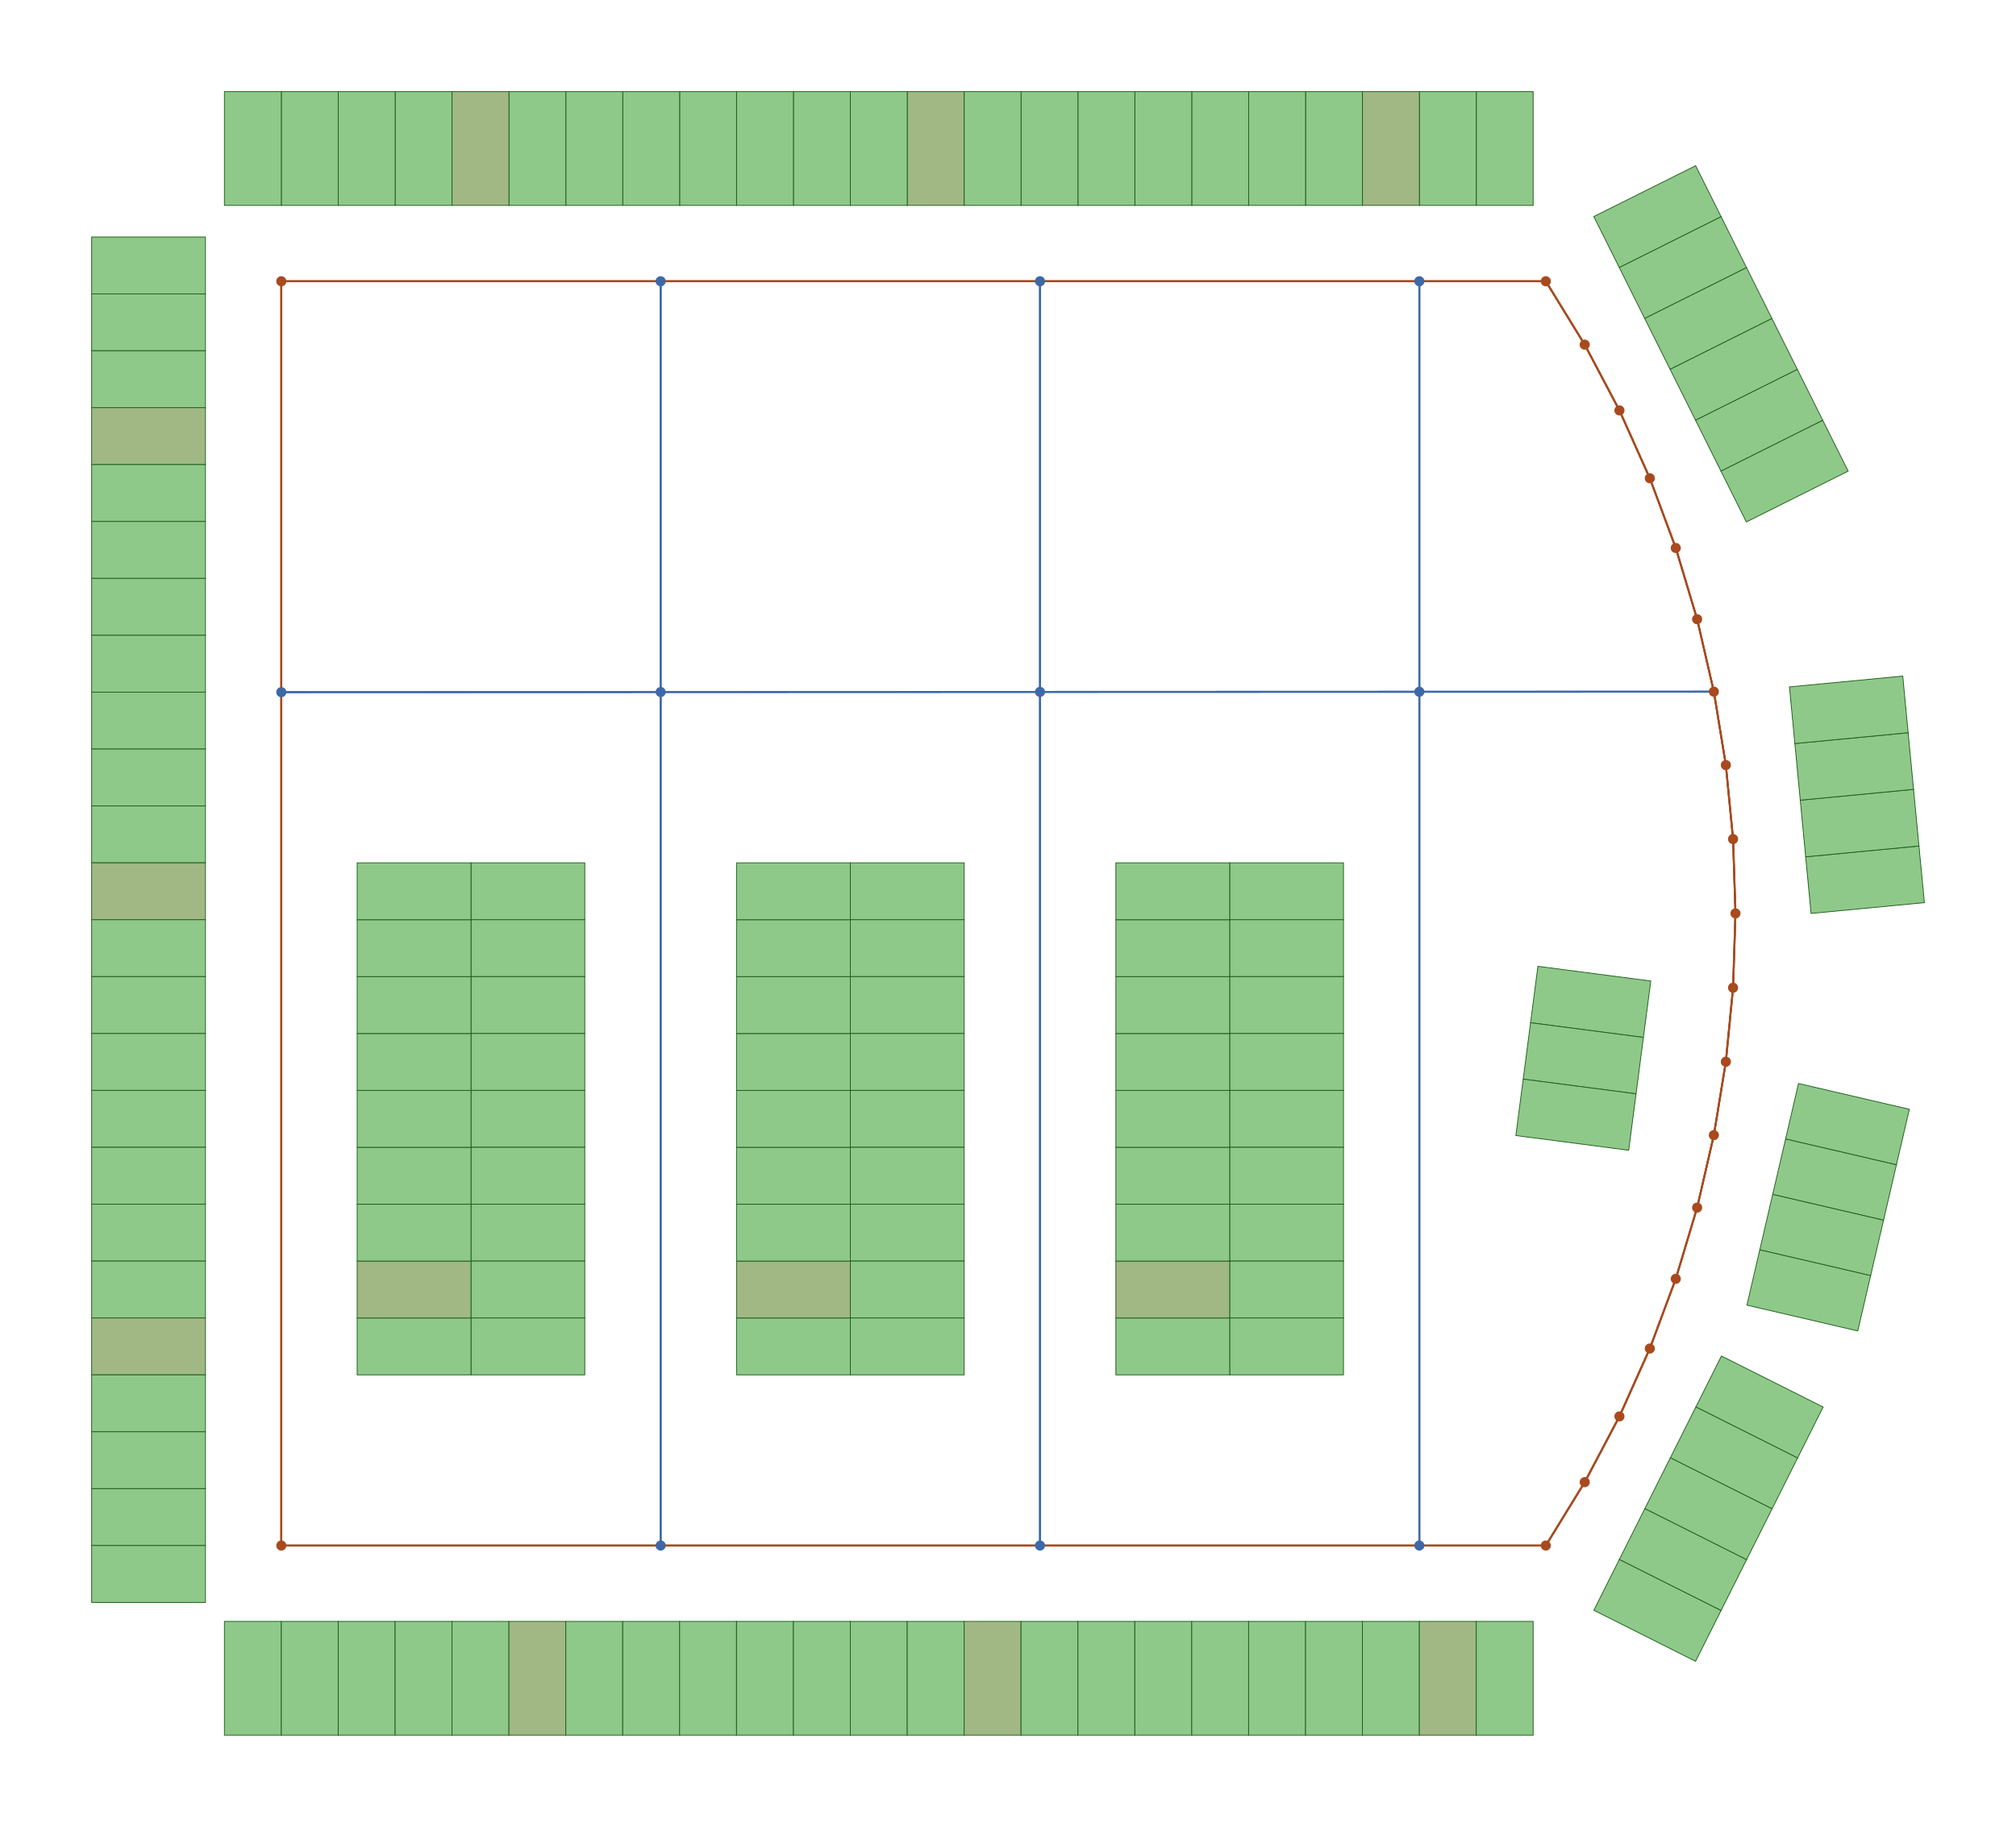
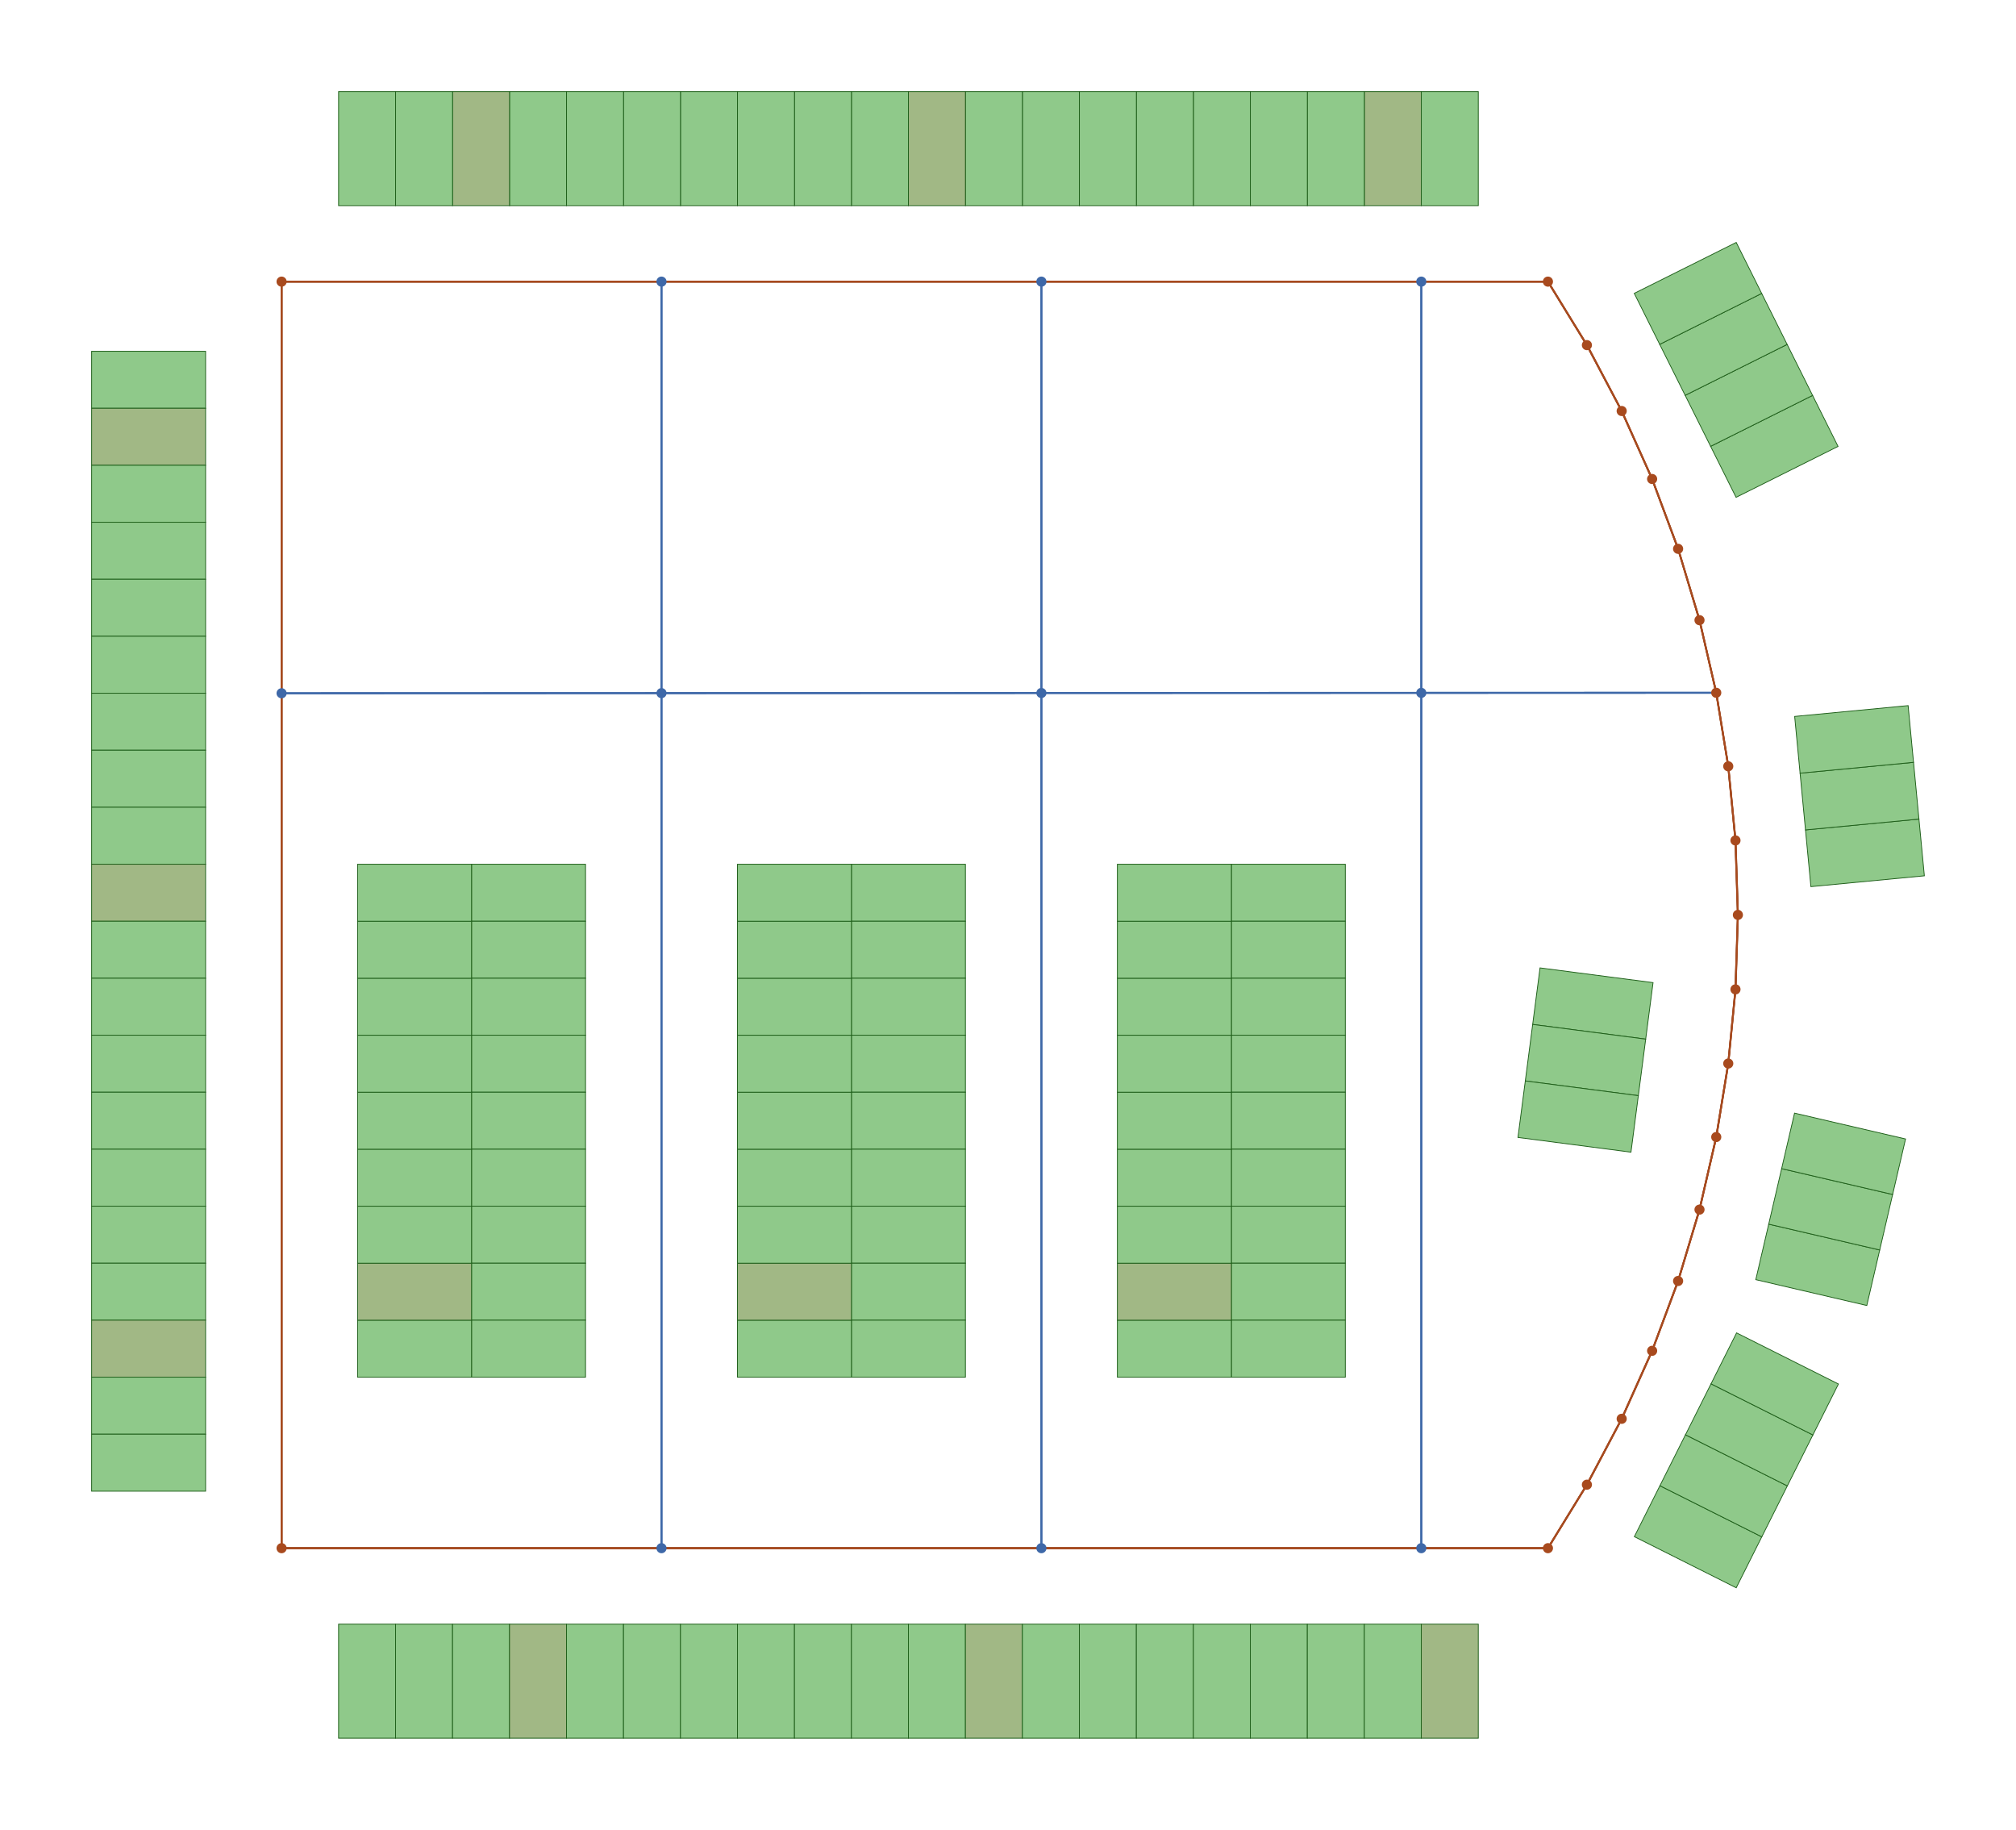
- <svg xmlns="http://www.w3.org/2000/svg" width="637.727" height="577.975" viewBox="-44.494 -44.494 318.863 288.988" preserveAspectRatio="xMidYMid meet">
+ <svg xmlns="http://www.w3.org/2000/svg" width="636.789" height="577.890" viewBox="-44.472 -44.472 318.394 288.945" preserveAspectRatio="xMidYMid meet">
  <style>polygon,line{vector-effect:non-scaling-stroke}</style>
  <g transform="translate(0,200) scale(1,-1)">
    <g id="boundary" fill="none" stroke="#222" stroke-width="0.5">
      <polygon points="0,0 200,0 206.154,10.026 211.647,20.429 216.454,31.166 220.557,42.192 223.937,53.460 226.581,64.923 228.478,76.533 229.619,88.242 230,100 229.619,111.758 228.478,123.467 226.581,135.077 223.937,146.540 220.557,157.808 216.454,168.834 211.647,179.571 206.154,189.974 200,200 0,200" />
    </g>
    <g id="stalls" stroke="#1f5f1a" stroke-width="0.25">
-       <polygon points="-30,207 -30,198 -12,198 -12,207" fill="#8fc98a" />
-       <polygon points="-30,198 -30,189 -12,189 -12,198" fill="#8fc98a" />
+       <polygon points="9,-30 18,-30 18,-12 9,-12" fill="#8fc98a" />
+       <polygon points="18,-30 27,-30 27,-12 18,-12" fill="#8fc98a" />
+       <polygon points="27,-30 36,-30 36,-12 27,-12" fill="#8fc98a" />
+       <polygon points="36,-30 45,-30 45,-12 36,-12" fill="#a1b885" />
+       <polygon points="45,-30 54,-30 54,-12 45,-12" fill="#8fc98a" />
+       <polygon points="54,-30 63,-30 63,-12 54,-12" fill="#8fc98a" />
+       <polygon points="63,-30 72,-30 72,-12 63,-12" fill="#8fc98a" />
+       <polygon points="72,-30 81,-30 81,-12 72,-12" fill="#8fc98a" />
+       <polygon points="81,-30 90,-30 90,-12 81,-12" fill="#8fc98a" />
+       <polygon points="90,-30 99,-30 99,-12 90,-12" fill="#8fc98a" />
+       <polygon points="99,-30 108,-30 108,-12 99,-12" fill="#8fc98a" />
+       <polygon points="108,-30 117,-30 117,-12 108,-12" fill="#a1b885" />
+       <polygon points="117,-30 126,-30 126,-12 117,-12" fill="#8fc98a" />
+       <polygon points="126,-30 135,-30 135,-12 126,-12" fill="#8fc98a" />
+       <polygon points="135,-30 144,-30 144,-12 135,-12" fill="#8fc98a" />
+       <polygon points="144,-30 153,-30 153,-12 144,-12" fill="#8fc98a" />
+       <polygon points="153,-30 162,-30 162,-12 153,-12" fill="#8fc98a" />
+       <polygon points="162,-30 171,-30 171,-12 162,-12" fill="#8fc98a" />
+       <polygon points="171,-30 180,-30 180,-12 171,-12" fill="#8fc98a" />
+       <polygon points="180,-30 189,-30 189,-12 180,-12" fill="#a1b885" />
+       <polygon points="189,230 180,230 180,212 189,212" fill="#8fc98a" />
+       <polygon points="180,230 171,230 171,212 180,212" fill="#a1b885" />
+       <polygon points="171,230 162,230 162,212 171,212" fill="#8fc98a" />
+       <polygon points="162,230 153,230 153,212 162,212" fill="#8fc98a" />
+       <polygon points="153,230 144,230 144,212 153,212" fill="#8fc98a" />
+       <polygon points="144,230 135,230 135,212 144,212" fill="#8fc98a" />
+       <polygon points="135,230 126,230 126,212 135,212" fill="#8fc98a" />
+       <polygon points="126,230 117,230 117,212 126,212" fill="#8fc98a" />
+       <polygon points="117,230 108,230 108,212 117,212" fill="#8fc98a" />
+       <polygon points="108,230 99,230 99,212 108,212" fill="#a1b885" />
+       <polygon points="99,230 90,230 90,212 99,212" fill="#8fc98a" />
+       <polygon points="90,230 81,230 81,212 90,212" fill="#8fc98a" />
+       <polygon points="81,230 72,230 72,212 81,212" fill="#8fc98a" />
+       <polygon points="72,230 63,230 63,212 72,212" fill="#8fc98a" />
+       <polygon points="63,230 54,230 54,212 63,212" fill="#8fc98a" />
+       <polygon points="54,230 45,230 45,212 54,212" fill="#8fc98a" />
+       <polygon points="45,230 36,230 36,212 45,212" fill="#8fc98a" />
+       <polygon points="36,230 27,230 27,212 36,212" fill="#a1b885" />
+       <polygon points="27,230 18,230 18,212 27,212" fill="#8fc98a" />
+       <polygon points="18,230 9,230 9,212 18,212" fill="#8fc98a" />
      <polygon points="-30,189 -30,180 -12,180 -12,189" fill="#8fc98a" />
      <polygon points="-30,180 -30,171 -12,171 -12,180" fill="#a1b885" />
      <polygon points="-30,171 -30,162 -12,162 -12,171" fill="#8fc98a" />
      <polygon points="-30,162 -30,153 -12,153 -12,162" fill="#8fc98a" />
      <polygon points="-30,153 -30,144 -12,144 -12,153" fill="#8fc98a" />
      <polygon points="-30,144 -30,135 -12,135 -12,144" fill="#8fc98a" />
      <polygon points="-30,135 -30,126 -12,126 -12,135" fill="#8fc98a" />
      <polygon points="-30,126 -30,117 -12,117 -12,126" fill="#8fc98a" />
      <polygon points="-30,117 -30,108 -12,108 -12,117" fill="#8fc98a" />
      <polygon points="-30,108 -30,99 -12,99 -12,108" fill="#a1b885" />
      <polygon points="-30,99 -30,90 -12,90 -12,99" fill="#8fc98a" />
      <polygon points="-30,90 -30,81 -12,81 -12,90" fill="#8fc98a" />
      <polygon points="-30,81 -30,72 -12,72 -12,81" fill="#8fc98a" />
      <polygon points="-30,72 -30,63 -12,63 -12,72" fill="#8fc98a" />
      <polygon points="-30,63 -30,54 -12,54 -12,63" fill="#8fc98a" />
      <polygon points="-30,54 -30,45 -12,45 -12,54" fill="#8fc98a" />
      <polygon points="-30,45 -30,36 -12,36 -12,45" fill="#8fc98a" />
      <polygon points="-30,36 -30,27 -12,27 -12,36" fill="#a1b885" />
      <polygon points="-30,27 -30,18 -12,18 -12,27" fill="#8fc98a" />
      <polygon points="-30,18 -30,9 -12,9 -12,18" fill="#8fc98a" />
-       <polygon points="-30,9 -30,0 -12,0 -12,9" fill="#8fc98a" />
-       <polygon points="-30,0 -30,-9 -12,-9 -12,0" fill="#8fc98a" />
-       <polygon points="-9,-30 0,-30 0,-12 -9,-12" fill="#8fc98a" />
-       <polygon points="0,-30 9,-30 9,-12 0,-12" fill="#8fc98a" />
-       <polygon points="9,-30 18,-30 18,-12 9,-12" fill="#8fc98a" />
-       <polygon points="18,-30 27,-30 27,-12 18,-12" fill="#8fc98a" />
-       <polygon points="27,-30 36,-30 36,-12 27,-12" fill="#8fc98a" />
-       <polygon points="36,-30 45,-30 45,-12 36,-12" fill="#a1b885" />
-       <polygon points="45,-30 54,-30 54,-12 45,-12" fill="#8fc98a" />
-       <polygon points="54,-30 63,-30 63,-12 54,-12" fill="#8fc98a" />
-       <polygon points="63,-30 72,-30 72,-12 63,-12" fill="#8fc98a" />
-       <polygon points="72,-30 81,-30 81,-12 72,-12" fill="#8fc98a" />
-       <polygon points="81,-30 90,-30 90,-12 81,-12" fill="#8fc98a" />
-       <polygon points="90,-30 99,-30 99,-12 90,-12" fill="#8fc98a" />
-       <polygon points="99,-30 108,-30 108,-12 99,-12" fill="#8fc98a" />
-       <polygon points="108,-30 117,-30 117,-12 108,-12" fill="#a1b885" />
-       <polygon points="117,-30 126,-30 126,-12 117,-12" fill="#8fc98a" />
-       <polygon points="126,-30 135,-30 135,-12 126,-12" fill="#8fc98a" />
-       <polygon points="135,-30 144,-30 144,-12 135,-12" fill="#8fc98a" />
-       <polygon points="144,-30 153,-30 153,-12 144,-12" fill="#8fc98a" />
-       <polygon points="153,-30 162,-30 162,-12 153,-12" fill="#8fc98a" />
-       <polygon points="162,-30 171,-30 171,-12 162,-12" fill="#8fc98a" />
-       <polygon points="171,-30 180,-30 180,-12 171,-12" fill="#8fc98a" />
-       <polygon points="180,-30 189,-30 189,-12 180,-12" fill="#a1b885" />
-       <polygon points="189,-30 198,-30 198,-12 189,-12" fill="#8fc98a" />
-       <polygon points="198,230 189,230 189,212 198,212" fill="#8fc98a" />
-       <polygon points="189,230 180,230 180,212 189,212" fill="#8fc98a" />
-       <polygon points="180,230 171,230 171,212 180,212" fill="#a1b885" />
-       <polygon points="171,230 162,230 162,212 171,212" fill="#8fc98a" />
-       <polygon points="162,230 153,230 153,212 162,212" fill="#8fc98a" />
-       <polygon points="153,230 144,230 144,212 153,212" fill="#8fc98a" />
-       <polygon points="144,230 135,230 135,212 144,212" fill="#8fc98a" />
-       <polygon points="135,230 126,230 126,212 135,212" fill="#8fc98a" />
-       <polygon points="126,230 117,230 117,212 126,212" fill="#8fc98a" />
-       <polygon points="117,230 108,230 108,212 117,212" fill="#8fc98a" />
-       <polygon points="108,230 99,230 99,212 108,212" fill="#a1b885" />
-       <polygon points="99,230 90,230 90,212 99,212" fill="#8fc98a" />
-       <polygon points="90,230 81,230 81,212 90,212" fill="#8fc98a" />
-       <polygon points="81,230 72,230 72,212 81,212" fill="#8fc98a" />
-       <polygon points="72,230 63,230 63,212 72,212" fill="#8fc98a" />
-       <polygon points="63,230 54,230 54,212 63,212" fill="#8fc98a" />
-       <polygon points="54,230 45,230 45,212 54,212" fill="#8fc98a" />
-       <polygon points="45,230 36,230 36,212 45,212" fill="#8fc98a" />
-       <polygon points="36,230 27,230 27,212 36,212" fill="#a1b885" />
-       <polygon points="27,230 18,230 18,212 27,212" fill="#8fc98a" />
-       <polygon points="18,230 9,230 9,212 18,212" fill="#8fc98a" />
-       <polygon points="9,230 0,230 0,212 9,212" fill="#8fc98a" />
-       <polygon points="0,230 -9,230 -9,212 0,212" fill="#8fc98a" />
      <polygon points="150,108 150,99 168,99 168,108" fill="#8fc98a" />
      <polygon points="150,99 150,90 168,90 168,99" fill="#8fc98a" />
      <polygon points="150,90 150,81 168,81 168,90" fill="#8fc98a" />
      <polygon points="150,81 150,72 168,72 168,81" fill="#8fc98a" />
      <polygon points="150,72 150,63 168,63 168,72" fill="#8fc98a" />
      <polygon points="150,63 150,54 168,54 168,63" fill="#8fc98a" />
      <polygon points="150,54 150,45 168,45 168,54" fill="#8fc98a" />
      <polygon points="150,45 150,36 168,36 168,45" fill="#8fc98a" />
      <polygon points="150,36 150,27 168,27 168,36" fill="#8fc98a" />
      <polygon points="150,27 150,36 132,36 132,27" fill="#8fc98a" />
      <polygon points="150,36 150,45 132,45 132,36" fill="#a1b885" />
      <polygon points="150,45 150,54 132,54 132,45" fill="#8fc98a" />
      <polygon points="150,54 150,63 132,63 132,54" fill="#8fc98a" />
      <polygon points="150,63 150,72 132,72 132,63" fill="#8fc98a" />
      <polygon points="150,72 150,81 132,81 132,72" fill="#8fc98a" />
      <polygon points="150,81 150,90 132,90 132,81" fill="#8fc98a" />
      <polygon points="150,90 150,99 132,99 132,90" fill="#8fc98a" />
      <polygon points="150,99 150,108 132,108 132,99" fill="#8fc98a" />
      <polygon points="90,108 90,99 108,99 108,108" fill="#8fc98a" />
      <polygon points="90,99 90,90 108,90 108,99" fill="#8fc98a" />
      <polygon points="90,90 90,81 108,81 108,90" fill="#8fc98a" />
      <polygon points="90,81 90,72 108,72 108,81" fill="#8fc98a" />
      <polygon points="90,72 90,63 108,63 108,72" fill="#8fc98a" />
      <polygon points="90,63 90,54 108,54 108,63" fill="#8fc98a" />
      <polygon points="90,54 90,45 108,45 108,54" fill="#8fc98a" />
      <polygon points="90,45 90,36 108,36 108,45" fill="#8fc98a" />
      <polygon points="90,36 90,27 108,27 108,36" fill="#8fc98a" />
      <polygon points="90,27 90,36 72,36 72,27" fill="#8fc98a" />
      <polygon points="90,36 90,45 72,45 72,36" fill="#a1b885" />
      <polygon points="90,45 90,54 72,54 72,45" fill="#8fc98a" />
      <polygon points="90,54 90,63 72,63 72,54" fill="#8fc98a" />
      <polygon points="90,63 90,72 72,72 72,63" fill="#8fc98a" />
      <polygon points="90,72 90,81 72,81 72,72" fill="#8fc98a" />
      <polygon points="90,81 90,90 72,90 72,81" fill="#8fc98a" />
      <polygon points="90,90 90,99 72,99 72,90" fill="#8fc98a" />
      <polygon points="90,99 90,108 72,108 72,99" fill="#8fc98a" />
      <polygon points="30,108 30,99 48,99 48,108" fill="#8fc98a" />
      <polygon points="30,99 30,90 48,90 48,99" fill="#8fc98a" />
      <polygon points="30,90 30,81 48,81 48,90" fill="#8fc98a" />
      <polygon points="30,81 30,72 48,72 48,81" fill="#8fc98a" />
      <polygon points="30,72 30,63 48,63 48,72" fill="#8fc98a" />
      <polygon points="30,63 30,54 48,54 48,63" fill="#8fc98a" />
      <polygon points="30,54 30,45 48,45 48,54" fill="#8fc98a" />
      <polygon points="30,45 30,36 48,36 48,45" fill="#8fc98a" />
      <polygon points="30,36 30,27 48,27 48,36" fill="#8fc98a" />
      <polygon points="30,27 30,36 12,36 12,27" fill="#8fc98a" />
      <polygon points="30,36 30,45 12,45 12,36" fill="#a1b885" />
      <polygon points="30,45 30,54 12,54 12,45" fill="#8fc98a" />
      <polygon points="30,54 30,63 12,63 12,54" fill="#8fc98a" />
      <polygon points="30,63 30,72 12,72 12,63" fill="#8fc98a" />
      <polygon points="30,72 30,81 12,81 12,72" fill="#8fc98a" />
      <polygon points="30,81 30,90 12,90 12,81" fill="#8fc98a" />
      <polygon points="30,90 30,99 12,99 12,90" fill="#8fc98a" />
      <polygon points="30,99 30,108 12,108 12,99" fill="#8fc98a" />
-       <polygon points="247.822,169.965 243.801,178.017 227.697,169.976 231.718,161.924" fill="#8fc98a" />
-       <polygon points="243.801,178.017 239.781,186.069 223.677,178.028 227.697,169.976" fill="#8fc98a" />
-       <polygon points="239.781,186.069 235.760,194.121 219.656,186.080 223.677,178.028" fill="#8fc98a" />
-       <polygon points="235.760,194.121 231.740,202.173 215.636,194.132 219.656,186.080" fill="#8fc98a" />
-       <polygon points="231.740,202.173 227.720,210.225 211.615,202.184 215.636,194.132" fill="#8fc98a" />
-       <polygon points="227.720,210.225 223.699,218.277 207.595,210.236 211.615,202.184" fill="#8fc98a" />
-       <polygon points="223.687,-18.310 227.723,-10.266 211.634,-2.194 207.598,-10.238" fill="#8fc98a" />
-       <polygon points="227.723,-10.266 231.759,-2.221 215.670,5.851 211.634,-2.194" fill="#8fc98a" />
-       <polygon points="231.759,-2.221 235.795,5.823 219.706,13.895 215.670,5.851" fill="#8fc98a" />
-       <polygon points="235.795,5.823 239.831,13.867 223.742,21.939 219.706,13.895" fill="#8fc98a" />
-       <polygon points="239.831,13.867 243.867,21.912 227.778,29.983 223.742,21.939" fill="#8fc98a" />
+       <polygon points="245.817,173.980 241.796,182.032 225.692,173.991 229.713,165.939" fill="#8fc98a" />
+       <polygon points="241.796,182.032 237.776,190.084 221.672,182.043 225.692,173.991" fill="#8fc98a" />
+       <polygon points="237.776,190.084 233.756,198.136 217.651,190.095 221.672,182.043" fill="#8fc98a" />
+       <polygon points="233.756,198.136 229.735,206.188 213.631,198.148 217.651,190.095" fill="#8fc98a" />
+       <polygon points="229.736,-6.254 233.772,1.790 217.683,9.862 213.647,1.818" fill="#8fc98a" />
+       <polygon points="233.772,1.790 237.807,9.834 221.719,17.906 217.683,9.862" fill="#8fc98a" />
+       <polygon points="237.807,9.834 241.843,17.879 225.755,25.951 221.719,17.906" fill="#8fc98a" />
+       <polygon points="241.843,17.879 245.879,25.923 229.791,33.995 225.755,25.951" fill="#8fc98a" />
      <polygon points="198.752,91.632 197.589,82.707 215.438,80.382 216.601,89.306" fill="#8fc98a" />
      <polygon points="197.589,82.707 196.426,73.782 214.276,71.457 215.438,80.382" fill="#8fc98a" />
      <polygon points="196.426,73.782 195.264,64.858 213.113,62.533 214.276,71.457" fill="#8fc98a" />
-       <polygon points="259.876,101.704 259.021,110.664 241.102,108.954 241.957,99.994" fill="#8fc98a" />
-       <polygon points="259.021,110.664 258.166,119.623 240.247,117.913 241.102,108.954" fill="#8fc98a" />
-       <polygon points="258.166,119.623 257.311,128.582 239.392,126.872 240.247,117.913" fill="#8fc98a" />
-       <polygon points="257.311,128.582 256.456,137.542 238.537,135.832 239.392,126.872" fill="#8fc98a" />
-       <polygon points="249.340,33.949 251.381,42.715 233.849,46.795 231.809,38.030" fill="#8fc98a" />
-       <polygon points="251.381,42.715 253.421,51.480 235.890,55.561 233.849,46.795" fill="#8fc98a" />
-       <polygon points="253.421,51.480 255.461,60.246 237.930,64.327 235.890,55.561" fill="#8fc98a" />
-       <polygon points="255.461,60.246 257.502,69.012 239.970,73.092 237.930,64.327" fill="#8fc98a" />
+       <polygon points="259.449,106.172 258.594,115.131 240.676,113.421 241.531,104.462" fill="#8fc98a" />
+       <polygon points="258.594,115.131 257.739,124.091 239.821,122.381 240.676,113.421" fill="#8fc98a" />
+       <polygon points="257.739,124.091 256.884,133.050 238.966,131.340 239.821,122.381" fill="#8fc98a" />
+       <polygon points="250.358,38.320 252.398,47.086 234.867,51.166 232.826,42.401" fill="#8fc98a" />
+       <polygon points="252.398,47.086 254.438,55.851 236.907,59.932 234.867,51.166" fill="#8fc98a" />
+       <polygon points="254.438,55.851 256.479,64.617 238.947,68.698 236.907,59.932" fill="#8fc98a" />
    </g>
    <g id="graph">
      <line x1="0" y1="0" x2="60" y2="0" stroke="#a84a1e" stroke-width="0.6" />
      <line x1="60" y1="0" x2="0" y2="0" stroke="#a84a1e" stroke-width="0.6" />
      <line x1="60" y1="0" x2="120" y2="0" stroke="#a84a1e" stroke-width="0.6" />
      <line x1="120" y1="0" x2="60" y2="0" stroke="#a84a1e" stroke-width="0.6" />
      <line x1="120" y1="0" x2="180" y2="0" stroke="#a84a1e" stroke-width="0.6" />
      <line x1="180" y1="0" x2="120" y2="0" stroke="#a84a1e" stroke-width="0.6" />
      <line x1="180" y1="0" x2="200" y2="0" stroke="#a84a1e" stroke-width="0.6" />
      <line x1="200" y1="0" x2="180" y2="0" stroke="#a84a1e" stroke-width="0.6" />
      <line x1="200" y1="0" x2="206.154" y2="10.026" stroke="#a84a1e" stroke-width="0.6" />
      <line x1="206.154" y1="10.026" x2="200" y2="0" stroke="#a84a1e" stroke-width="0.6" />
      <line x1="206.154" y1="10.026" x2="211.647" y2="20.429" stroke="#a84a1e" stroke-width="0.6" />
      <line x1="211.647" y1="20.429" x2="206.154" y2="10.026" stroke="#a84a1e" stroke-width="0.6" />
      <line x1="211.647" y1="20.429" x2="216.454" y2="31.166" stroke="#a84a1e" stroke-width="0.6" />
      <line x1="216.454" y1="31.166" x2="211.647" y2="20.429" stroke="#a84a1e" stroke-width="0.6" />
      <line x1="216.454" y1="31.166" x2="220.557" y2="42.192" stroke="#a84a1e" stroke-width="0.6" />
      <line x1="220.557" y1="42.192" x2="216.454" y2="31.166" stroke="#a84a1e" stroke-width="0.6" />
      <line x1="220.557" y1="42.192" x2="223.937" y2="53.460" stroke="#a84a1e" stroke-width="0.6" />
      <line x1="223.937" y1="53.460" x2="220.557" y2="42.192" stroke="#a84a1e" stroke-width="0.6" />
      <line x1="223.937" y1="53.460" x2="226.581" y2="64.923" stroke="#a84a1e" stroke-width="0.6" />
      <line x1="226.581" y1="64.923" x2="223.937" y2="53.460" stroke="#a84a1e" stroke-width="0.6" />
      <line x1="226.581" y1="64.923" x2="228.478" y2="76.533" stroke="#a84a1e" stroke-width="0.6" />
      <line x1="228.478" y1="76.533" x2="226.581" y2="64.923" stroke="#a84a1e" stroke-width="0.6" />
      <line x1="228.478" y1="76.533" x2="229.619" y2="88.242" stroke="#a84a1e" stroke-width="0.6" />
      <line x1="229.619" y1="88.242" x2="228.478" y2="76.533" stroke="#a84a1e" stroke-width="0.6" />
      <line x1="229.619" y1="88.242" x2="230" y2="100" stroke="#a84a1e" stroke-width="0.6" />
      <line x1="230" y1="100" x2="229.619" y2="88.242" stroke="#a84a1e" stroke-width="0.6" />
      <line x1="230" y1="100" x2="229.619" y2="111.758" stroke="#a84a1e" stroke-width="0.6" />
      <line x1="229.619" y1="111.758" x2="230" y2="100" stroke="#a84a1e" stroke-width="0.6" />
      <line x1="229.619" y1="111.758" x2="228.478" y2="123.467" stroke="#a84a1e" stroke-width="0.6" />
      <line x1="228.478" y1="123.467" x2="229.619" y2="111.758" stroke="#a84a1e" stroke-width="0.6" />
      <line x1="228.478" y1="123.467" x2="226.581" y2="135.077" stroke="#a84a1e" stroke-width="0.6" />
      <line x1="226.581" y1="135.077" x2="228.478" y2="123.467" stroke="#a84a1e" stroke-width="0.6" />
      <line x1="226.581" y1="135.077" x2="226.581" y2="135.077" stroke="#a84a1e" stroke-width="0.6" />
      <line x1="226.581" y1="135.077" x2="226.581" y2="135.077" stroke="#a84a1e" stroke-width="0.6" />
      <line x1="226.581" y1="135.077" x2="223.937" y2="146.540" stroke="#a84a1e" stroke-width="0.6" />
      <line x1="223.937" y1="146.540" x2="226.581" y2="135.077" stroke="#a84a1e" stroke-width="0.6" />
      <line x1="223.937" y1="146.540" x2="220.557" y2="157.808" stroke="#a84a1e" stroke-width="0.6" />
      <line x1="220.557" y1="157.808" x2="223.937" y2="146.540" stroke="#a84a1e" stroke-width="0.6" />
      <line x1="220.557" y1="157.808" x2="216.454" y2="168.834" stroke="#a84a1e" stroke-width="0.6" />
      <line x1="216.454" y1="168.834" x2="220.557" y2="157.808" stroke="#a84a1e" stroke-width="0.6" />
      <line x1="216.454" y1="168.834" x2="211.647" y2="179.571" stroke="#a84a1e" stroke-width="0.6" />
      <line x1="211.647" y1="179.571" x2="216.454" y2="168.834" stroke="#a84a1e" stroke-width="0.6" />
      <line x1="211.647" y1="179.571" x2="206.154" y2="189.974" stroke="#a84a1e" stroke-width="0.6" />
      <line x1="206.154" y1="189.974" x2="211.647" y2="179.571" stroke="#a84a1e" stroke-width="0.6" />
      <line x1="206.154" y1="189.974" x2="200" y2="200" stroke="#a84a1e" stroke-width="0.6" />
      <line x1="200" y1="200" x2="206.154" y2="189.974" stroke="#a84a1e" stroke-width="0.6" />
      <line x1="200" y1="200" x2="180" y2="200" stroke="#a84a1e" stroke-width="0.6" />
      <line x1="180" y1="200" x2="200" y2="200" stroke="#a84a1e" stroke-width="0.6" />
      <line x1="180" y1="200" x2="120" y2="200" stroke="#a84a1e" stroke-width="0.6" />
      <line x1="120" y1="200" x2="180" y2="200" stroke="#a84a1e" stroke-width="0.6" />
      <line x1="120" y1="200" x2="60" y2="200" stroke="#a84a1e" stroke-width="0.6" />
      <line x1="60" y1="200" x2="120" y2="200" stroke="#a84a1e" stroke-width="0.6" />
      <line x1="60" y1="200" x2="0" y2="200" stroke="#a84a1e" stroke-width="0.6" />
      <line x1="0" y1="200" x2="60" y2="200" stroke="#a84a1e" stroke-width="0.6" />
      <line x1="0" y1="200" x2="0" y2="135" stroke="#a84a1e" stroke-width="0.6" />
      <line x1="0" y1="135" x2="0" y2="200" stroke="#a84a1e" stroke-width="0.6" />
      <line x1="0" y1="135" x2="0" y2="0" stroke="#a84a1e" stroke-width="0.6" />
      <line x1="0" y1="0" x2="0" y2="135" stroke="#a84a1e" stroke-width="0.6" />
      <line x1="180" y1="0" x2="180" y2="135.061" stroke="#3e68a8" stroke-width="0.6" />
      <line x1="180" y1="135.061" x2="180" y2="0" stroke="#3e68a8" stroke-width="0.6" />
      <line x1="180" y1="135.061" x2="180" y2="200" stroke="#3e68a8" stroke-width="0.6" />
      <line x1="180" y1="200" x2="180" y2="135.061" stroke="#3e68a8" stroke-width="0.6" />
      <line x1="120" y1="0" x2="120" y2="135.041" stroke="#3e68a8" stroke-width="0.6" />
      <line x1="120" y1="135.041" x2="120" y2="0" stroke="#3e68a8" stroke-width="0.6" />
      <line x1="120" y1="135.041" x2="120" y2="200" stroke="#3e68a8" stroke-width="0.6" />
      <line x1="120" y1="200" x2="120" y2="135.041" stroke="#3e68a8" stroke-width="0.6" />
      <line x1="60" y1="0" x2="60" y2="135.020" stroke="#3e68a8" stroke-width="0.6" />
      <line x1="60" y1="135.020" x2="60" y2="0" stroke="#3e68a8" stroke-width="0.6" />
      <line x1="60" y1="135.020" x2="60" y2="200" stroke="#3e68a8" stroke-width="0.6" />
      <line x1="60" y1="200" x2="60" y2="135.020" stroke="#3e68a8" stroke-width="0.6" />
      <line x1="226.581" y1="135.077" x2="180" y2="135.061" stroke="#3e68a8" stroke-width="0.6" />
      <line x1="180" y1="135.061" x2="226.581" y2="135.077" stroke="#3e68a8" stroke-width="0.6" />
      <line x1="180" y1="135.061" x2="120" y2="135.041" stroke="#3e68a8" stroke-width="0.6" />
      <line x1="120" y1="135.041" x2="180" y2="135.061" stroke="#3e68a8" stroke-width="0.6" />
      <line x1="120" y1="135.041" x2="60" y2="135.020" stroke="#3e68a8" stroke-width="0.6" />
      <line x1="60" y1="135.020" x2="120" y2="135.041" stroke="#3e68a8" stroke-width="0.6" />
      <line x1="60" y1="135.020" x2="0" y2="135" stroke="#3e68a8" stroke-width="0.6" />
      <line x1="0" y1="135" x2="60" y2="135.020" stroke="#3e68a8" stroke-width="0.6" />
      <circle cx="0" cy="0" r="0.8" fill="#a84a1e" />
      <circle cx="200" cy="0" r="0.8" fill="#a84a1e" />
      <circle cx="206.154" cy="10.026" r="0.8" fill="#a84a1e" />
      <circle cx="211.647" cy="20.429" r="0.8" fill="#a84a1e" />
      <circle cx="216.454" cy="31.166" r="0.8" fill="#a84a1e" />
      <circle cx="220.557" cy="42.192" r="0.8" fill="#a84a1e" />
      <circle cx="223.937" cy="53.460" r="0.8" fill="#a84a1e" />
      <circle cx="226.581" cy="64.923" r="0.8" fill="#a84a1e" />
      <circle cx="228.478" cy="76.533" r="0.8" fill="#a84a1e" />
      <circle cx="229.619" cy="88.242" r="0.8" fill="#a84a1e" />
      <circle cx="230" cy="100" r="0.8" fill="#a84a1e" />
      <circle cx="229.619" cy="111.758" r="0.8" fill="#a84a1e" />
      <circle cx="228.478" cy="123.467" r="0.8" fill="#a84a1e" />
      <circle cx="226.581" cy="135.077" r="0.8" fill="#a84a1e" />
      <circle cx="223.937" cy="146.540" r="0.8" fill="#a84a1e" />
      <circle cx="220.557" cy="157.808" r="0.8" fill="#a84a1e" />
      <circle cx="216.454" cy="168.834" r="0.8" fill="#a84a1e" />
      <circle cx="211.647" cy="179.571" r="0.8" fill="#a84a1e" />
      <circle cx="206.154" cy="189.974" r="0.8" fill="#a84a1e" />
      <circle cx="200" cy="200" r="0.8" fill="#a84a1e" />
      <circle cx="0" cy="200" r="0.8" fill="#a84a1e" />
      <circle cx="180" cy="0" r="0.8" fill="#3e68a8" />
      <circle cx="180" cy="200" r="0.8" fill="#3e68a8" />
      <circle cx="120" cy="0" r="0.8" fill="#3e68a8" />
      <circle cx="120" cy="200" r="0.8" fill="#3e68a8" />
      <circle cx="60" cy="0" r="0.8" fill="#3e68a8" />
      <circle cx="60" cy="200" r="0.8" fill="#3e68a8" />
      <circle cx="0" cy="135" r="0.8" fill="#3e68a8" />
      <circle cx="180" cy="135.061" r="0.8" fill="#3e68a8" />
      <circle cx="120" cy="135.041" r="0.8" fill="#3e68a8" />
      <circle cx="60" cy="135.020" r="0.8" fill="#3e68a8" />
    </g>
  </g>
</svg>
